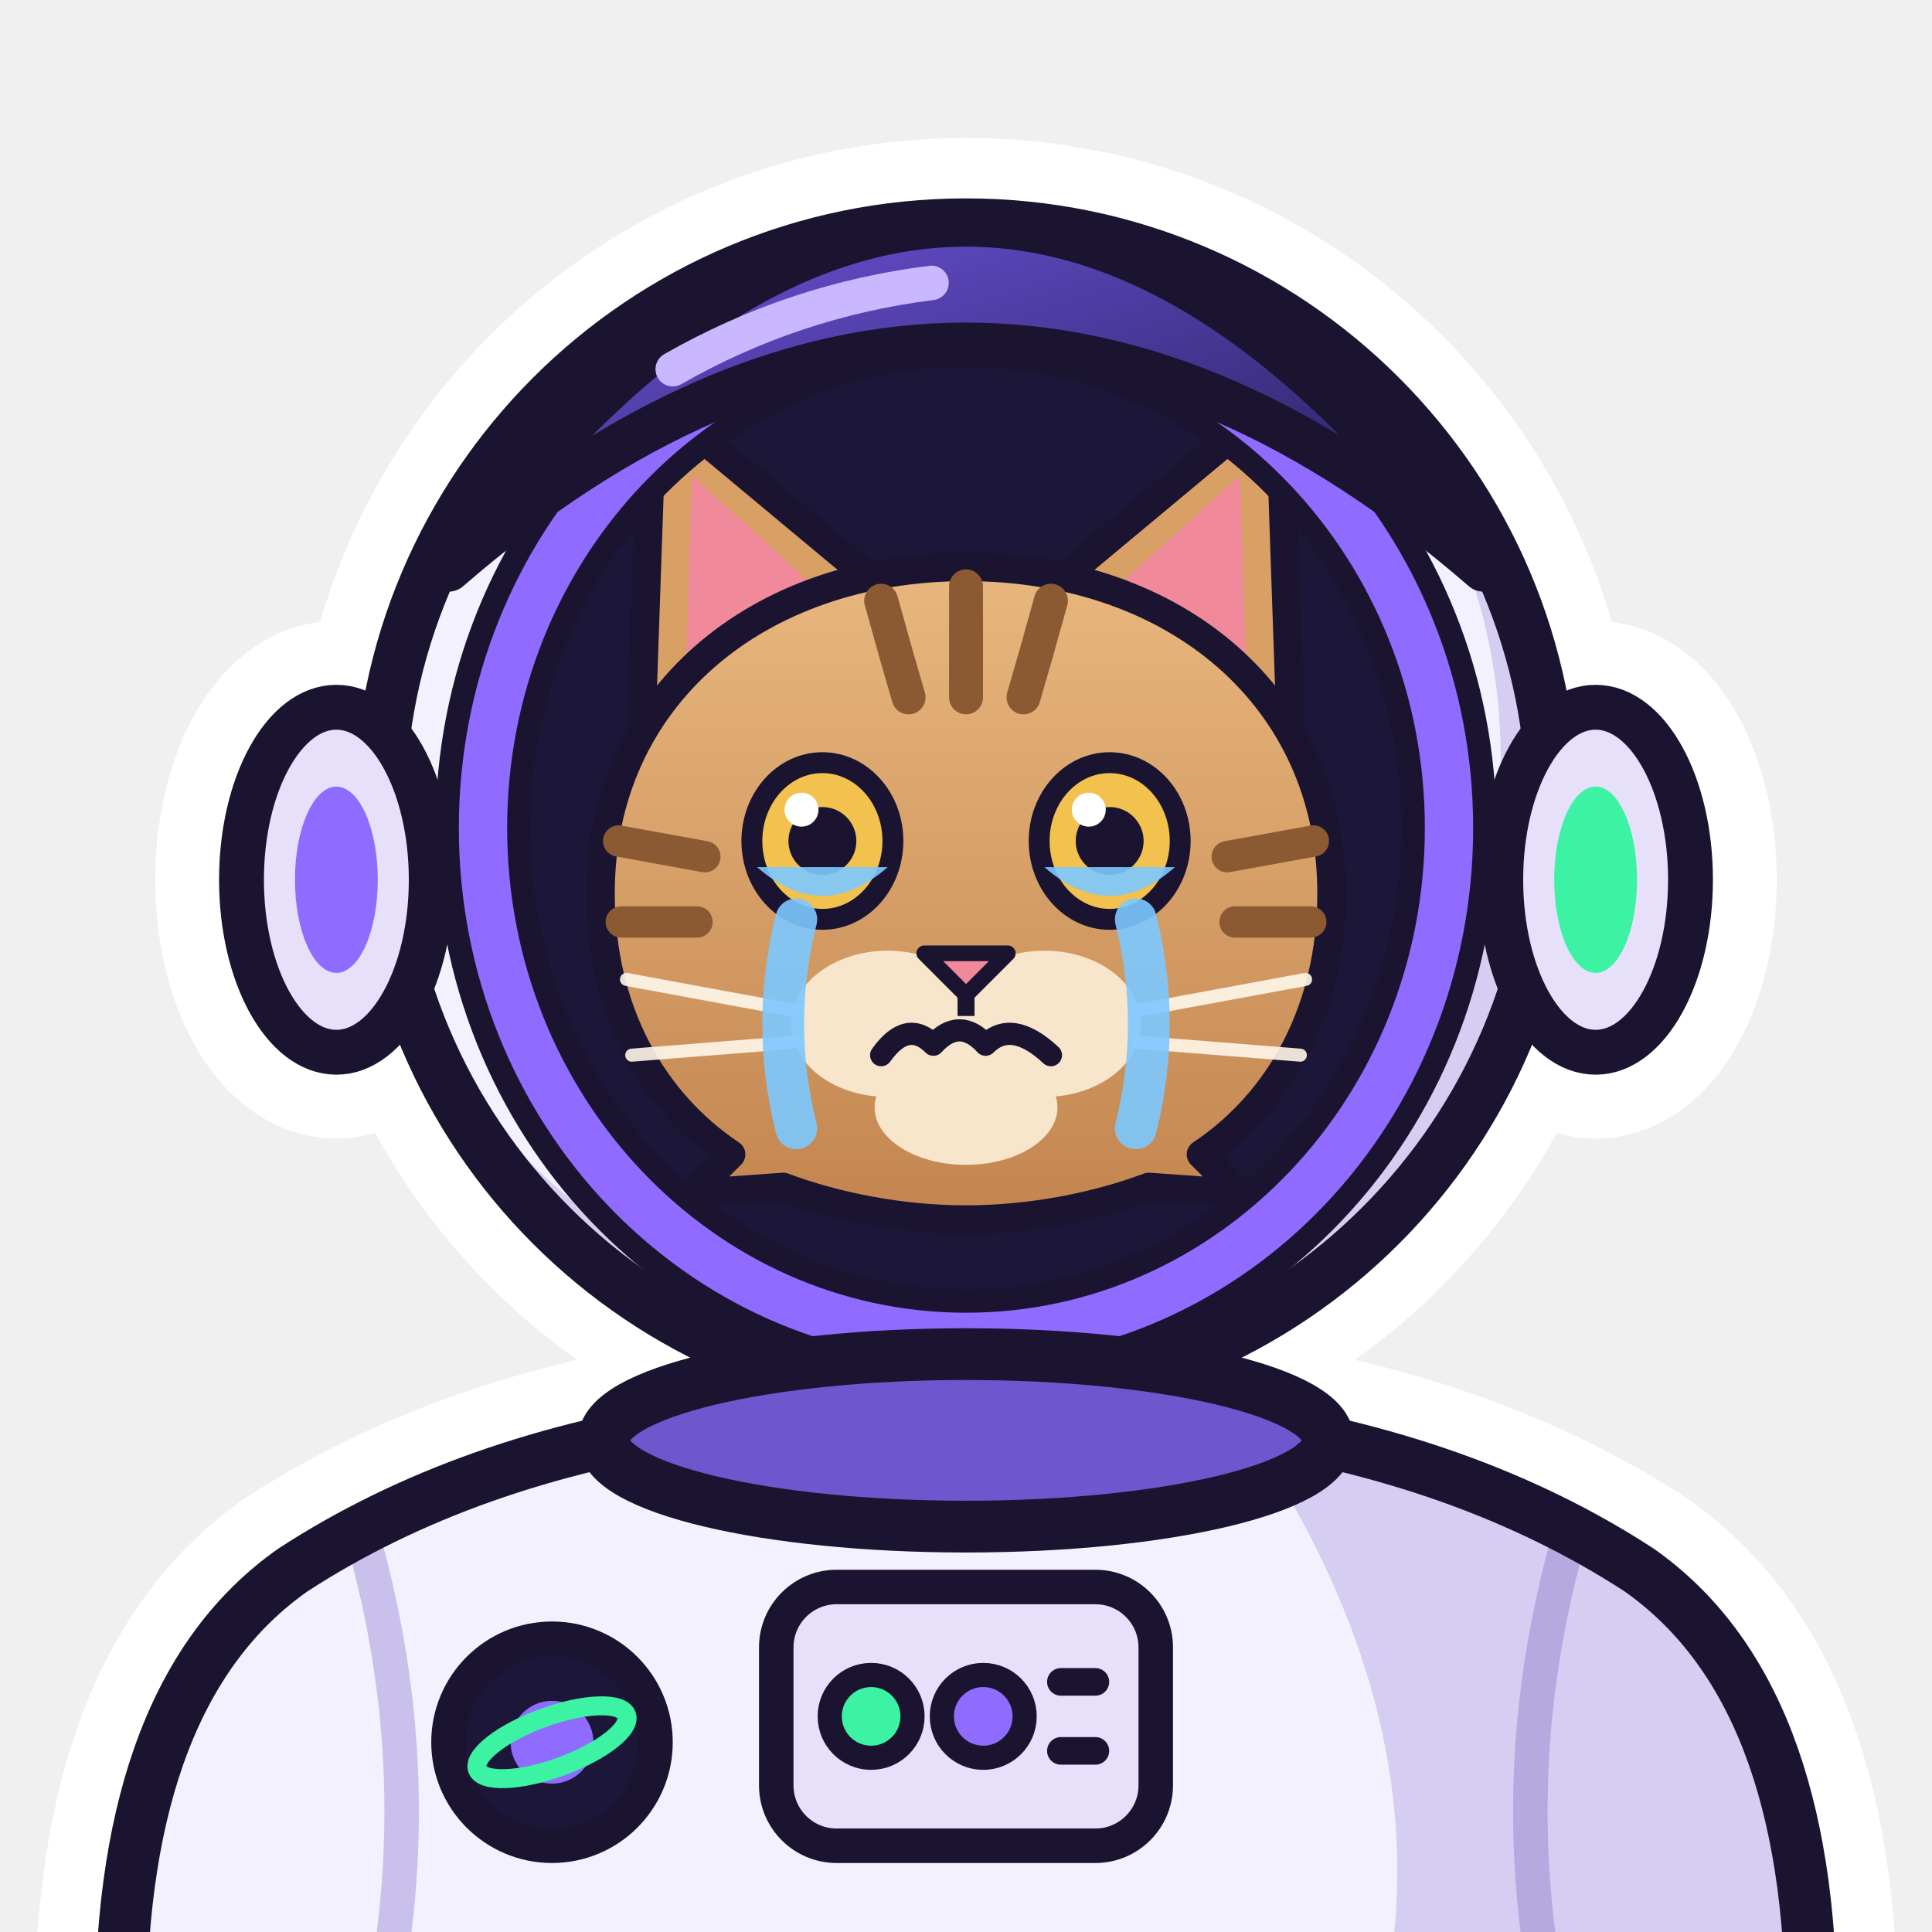
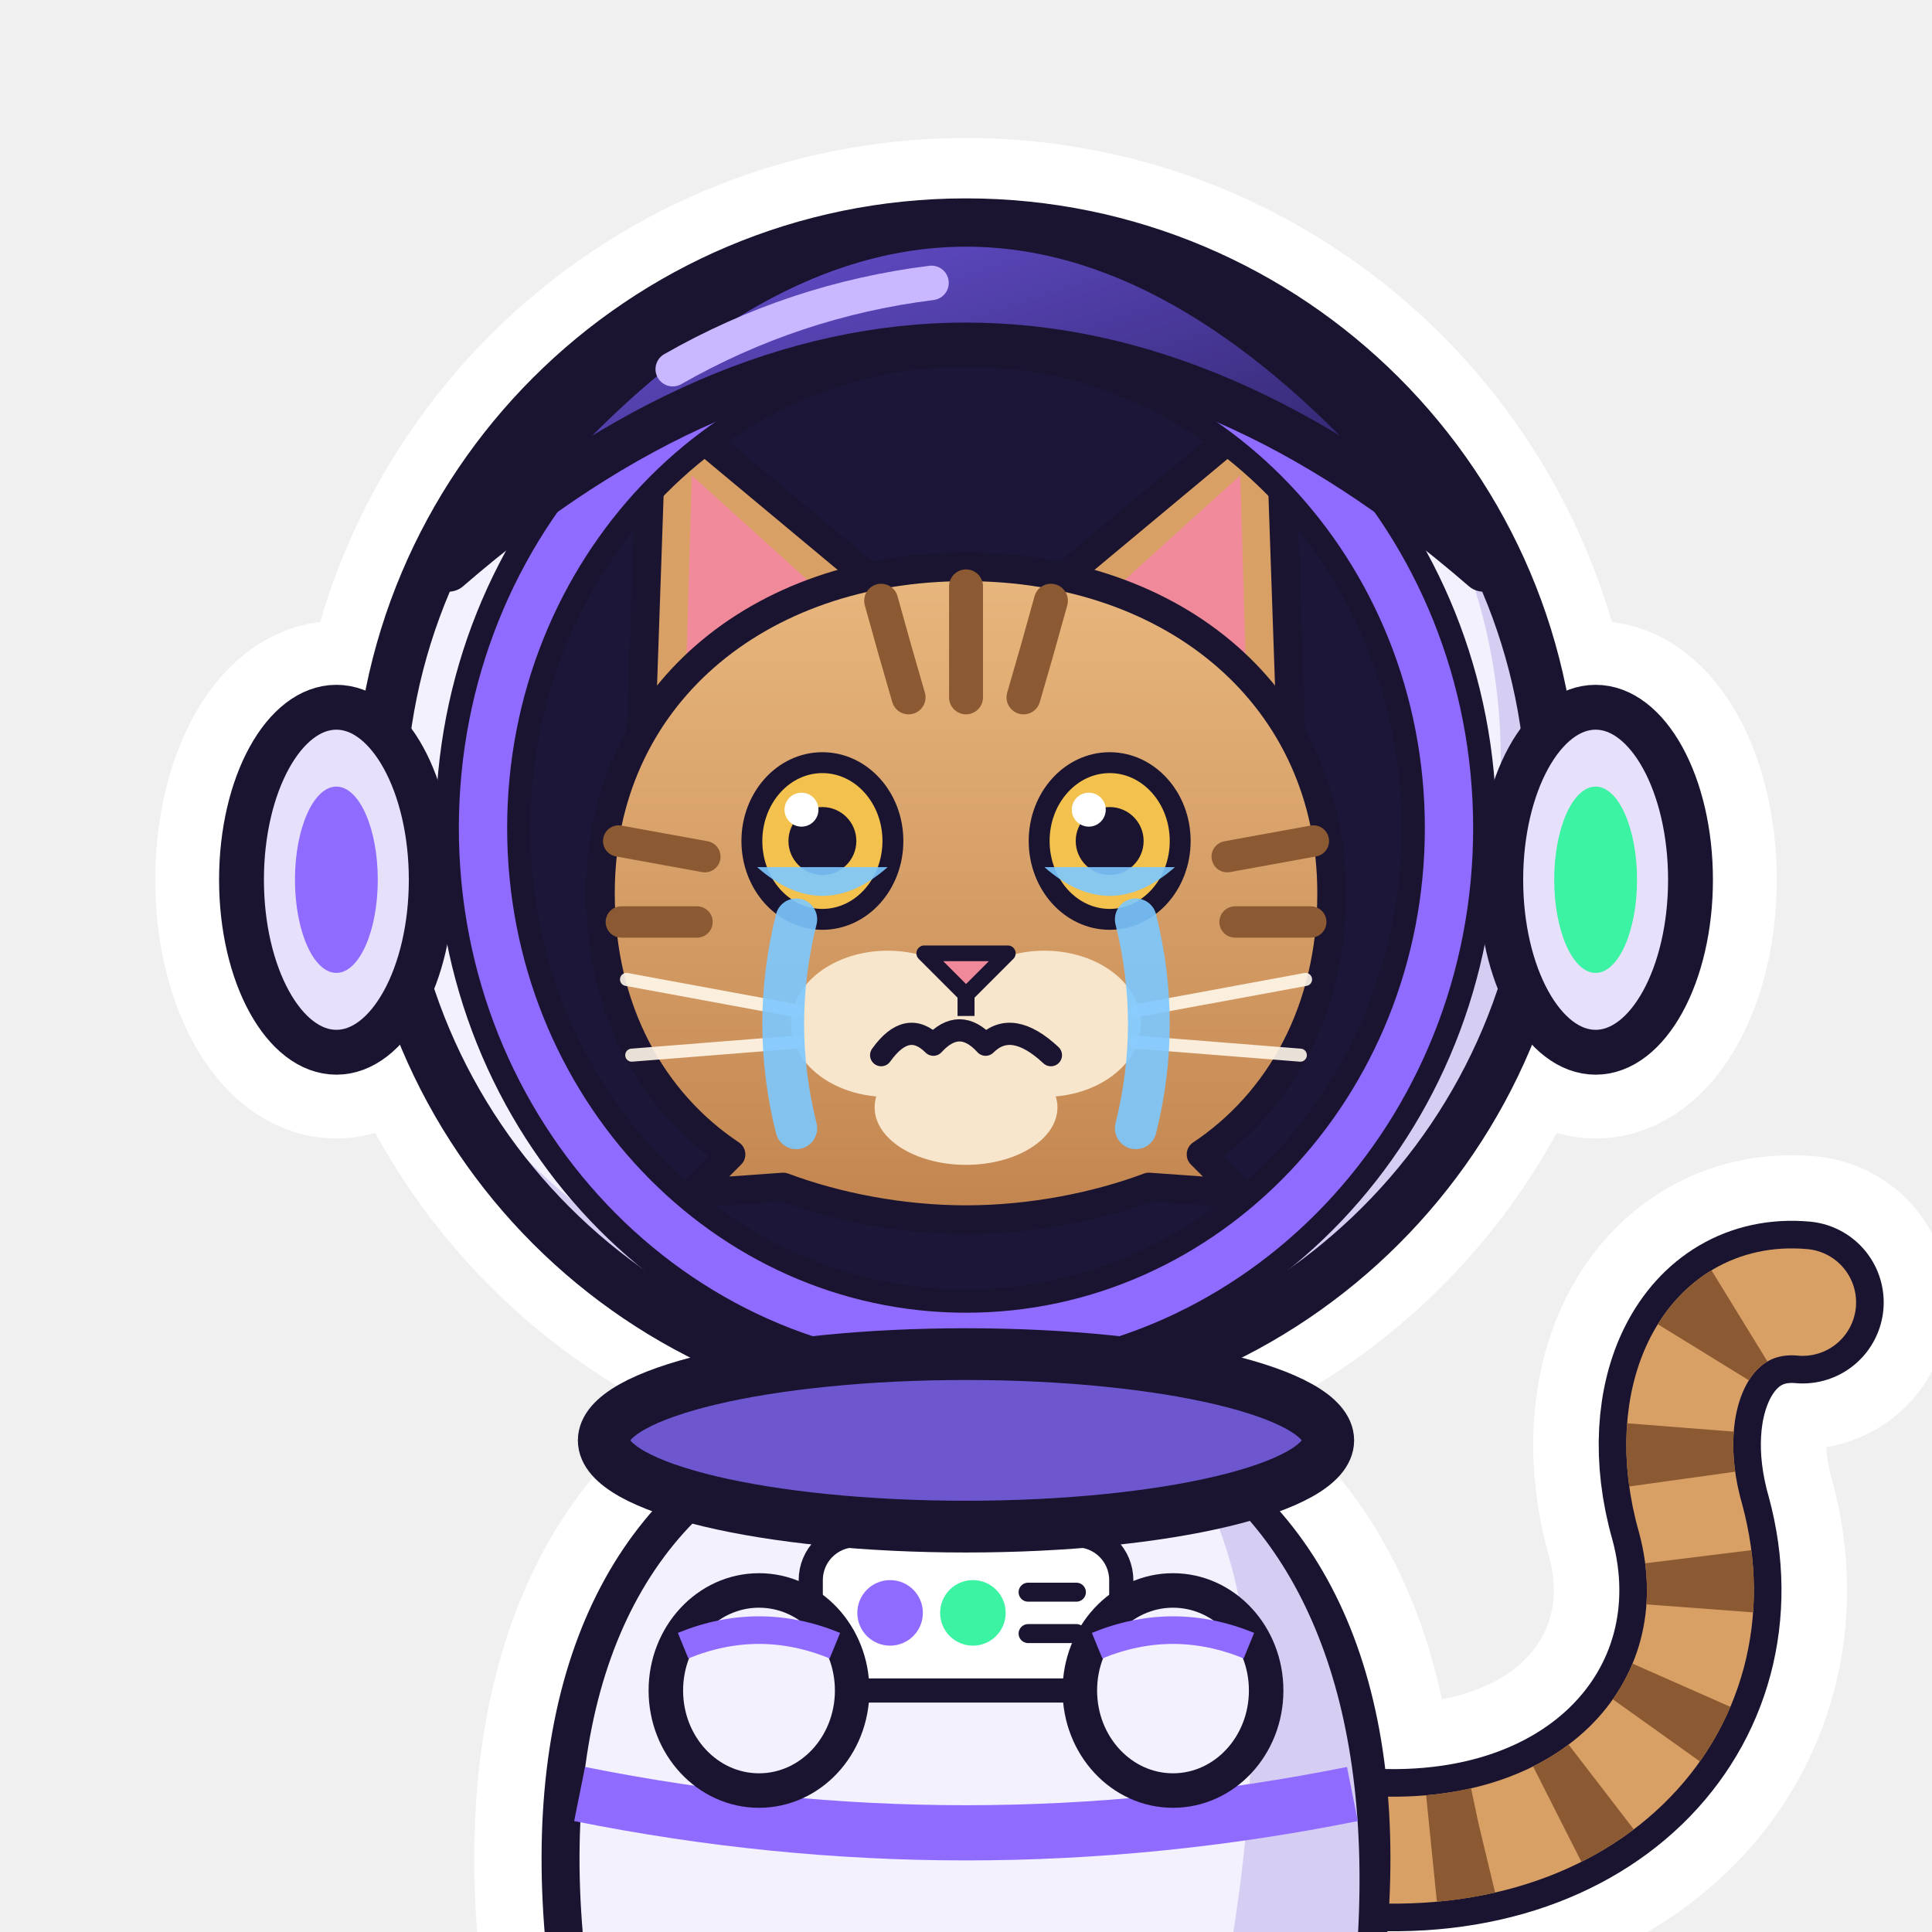
<svg xmlns="http://www.w3.org/2000/svg" viewBox="0 0 112 112" width="256" height="256">
  <defs>
    <linearGradient id="lblVioletA" x1="0" y1="0" x2="0" y2="1">
      <stop offset="0" stop-color="#E2D8FF" />
      <stop offset="1" stop-color="#9474FF" />
    </linearGradient>
    <linearGradient id="lblGreenA" x1="0" y1="0" x2="0" y2="1">
      <stop offset="0" stop-color="#C2FFE4" />
      <stop offset="1" stop-color="#2AD58B" />
    </linearGradient>
    <linearGradient id="lblRedA" x1="0" y1="0" x2="0" y2="1">
      <stop offset="0" stop-color="#FFD3D8" />
      <stop offset="1" stop-color="#FF3B4E" />
    </linearGradient>
    <linearGradient id="lblBlueA" x1="0" y1="0" x2="0" y2="1">
      <stop offset="0" stop-color="#DDF6FF" />
      <stop offset="1" stop-color="#4FC3FF" />
    </linearGradient>
    <linearGradient id="visorA" x1="0" y1="0" x2="1" y2="1">
      <stop offset="0" stop-color="#6E56E0" />
      <stop offset="1" stop-color="#231A50" />
    </linearGradient>
    <clipPath id="helmetA">
      <circle cx="56" cy="44" r="34" />
    </clipPath>
    <clipPath id="torsoClipA">
      <path d="M 7 114 Q 7 95 17 88 Q 27 81.5 41 79.5 L 71 79.5 Q 85 81.5 95 88 Q 105 95 105 114 Z" />
    </clipPath>
    <clipPath id="noaOpeningA">
      <ellipse cx="56" cy="61" rx="37" ry="39" />
    </clipPath>
    <clipPath id="noaHeadClipA">
      <path d="M 30 56 Q 30 30 56 29 Q 82 30 82 56 L 82 64 Q 81 82 69 90 Q 62 94 56 94 Q 50 94 43 90 Q 31 82 30 64 Z" />
    </clipPath>
    <path id="torsoShapeA" d="M 7 114 Q 7 95 17 88 Q 27 81.5 41 79.5 L 71 79.5 Q 85 81.5 95 88 Q 105 95 105 114 Z" />
    <g id="discsA">
      <ellipse cx="19.5" cy="48" rx="5.5" ry="10" />
      <ellipse cx="92.5" cy="48" rx="5.5" ry="10" />
    </g>
    <g id="torsoBackA" fill="#FFFFFF" stroke="#FFFFFF" stroke-width="10" stroke-linejoin="round">
      <use href="#torsoShapeA" />
    </g>
    <g id="helmetBackA" fill="#FFFFFF" stroke="#FFFFFF" stroke-width="10">
      <circle cx="56" cy="44" r="34" />
      <use href="#discsA" />
    </g>
    <g id="suitA">
      <use href="#torsoShapeA" fill="#F4F1FF" />
      <g clip-path="url(#torsoClipA)">
        <path d="M 72 79.5 Q 90 83 98 92 Q 105 100 105 114 L 80 114 Q 84 97 72 79.5 Z" fill="#D6CDF3" />
        <path d="M 21 86 Q 25 100 22 114" fill="none" stroke="#C9C0EC" stroke-width="2" />
        <path d="M 91 86 Q 87 100 90 114" fill="none" stroke="#B5A9E0" stroke-width="2" />
      </g>
      <use href="#torsoShapeA" fill="none" stroke="#1A1430" stroke-width="3" stroke-linejoin="round" />
      <rect x="45" y="89" width="22" height="15" rx="3.5" fill="#E6E0FA" stroke="#1A1430" stroke-width="2" />
      <circle cx="50.5" cy="96.5" r="2.4" fill="#3CF2A3" stroke="#1A1430" stroke-width="1.4" />
      <circle cx="57" cy="96.5" r="2.4" fill="#8F6BFF" stroke="#1A1430" stroke-width="1.4" />
      <path d="M 61.5 94.5 L 63.5 94.5 M 61.5 98.5 L 63.5 98.5" stroke="#1A1430" stroke-width="1.6" stroke-linecap="round" />
      <circle cx="32" cy="98" r="6" fill="#1C1638" stroke="#1A1430" stroke-width="2" />
      <circle cx="32" cy="98" r="2.4" fill="#8F6BFF" />
      <ellipse cx="32" cy="98" rx="4.6" ry="1.5" fill="none" stroke="#3CF2A3" stroke-width="1.1" transform="rotate(-20 32 98)" />
    </g>
    <g id="helmetShellA">
      <circle cx="56" cy="44" r="34" fill="#F4F1FF" />
      <g clip-path="url(#helmetA)">
        <circle cx="61" cy="50" r="34" fill="#D6CDF3" />
        <circle cx="54" cy="41" r="33" fill="#F4F1FF" />
      </g>
      <circle cx="56" cy="44" r="34" fill="none" stroke="#1A1430" stroke-width="3" />
      <g fill="#E6E0FA" stroke="#1A1430" stroke-width="2.6">
        <use href="#discsA" />
      </g>
      <ellipse cx="19.5" cy="48" rx="2.4" ry="5.4" fill="#8F6BFF" />
      <ellipse cx="92.5" cy="48" rx="2.4" ry="5.4" fill="#3CF2A3" />
    </g>
    <g id="noaHelmetA">
      <use href="#helmetShellA" />
      <ellipse cx="56" cy="45" rx="28" ry="29.5" fill="#1C1638" />
    </g>
    <g id="noaRimA">
      <ellipse cx="56" cy="45" rx="28" ry="29.5" fill="none" stroke="#1A1430" stroke-width="5.5" />
      <ellipse cx="56" cy="45" rx="28" ry="29.5" fill="none" stroke="#8F6BFF" stroke-width="2.8" />
      <path d="M 26 30 Q 56 -10 86 30 Q 56 4 26 30 Z" fill="url(#visorA)" stroke="#1A1430" stroke-width="2.6" stroke-linejoin="round" />
      <path d="M 39 18.4 Q 46 14.4 54 13.4" fill="none" stroke="#C9B8FF" stroke-width="2" stroke-linecap="round" />
    </g>
    <ellipse id="neckRingA" cx="56" cy="80.5" rx="21" ry="5" fill="#6E56CF" stroke="#1A1430" stroke-width="3" />
    <g id="noaHeadA">
      <path d="M 45 80 L 45 108 L 67 108 L 67 80 Z" fill="#D49A7A" />
      <path d="M 45 86 Q 56 97 67 86 L 67 93 Q 56 101 45 93 Z" fill="#B97F62" opacity="0.55" />
      <ellipse cx="29.5" cy="61" rx="4.6" ry="7" fill="#E3AB89" />
      <ellipse cx="82.5" cy="61" rx="4.6" ry="7" fill="#E3AB89" />
      <path d="M 29.5 57 Q 27.6 61 29.5 65" fill="none" stroke="#B9785A" stroke-width="1.3" stroke-linecap="round" />
      <path d="M 82.5 57 Q 84.4 61 82.5 65" fill="none" stroke="#B9785A" stroke-width="1.3" stroke-linecap="round" />
      <path d="M 30 56 Q 30 30 56 29 Q 82 30 82 56 L 82 64 Q 81 82 69 90 Q 62 94 56 94 Q 50 94 43 90 Q 31 82 30 64 Z" fill="#EDB997" />
      <g clip-path="url(#noaHeadClipA)">
        <path d="M 68 40 Q 84 50 82 70 Q 78 86 66 92 L 90 96 L 90 36 Z" fill="#D99F80" opacity="0.55" />
        <path d="M 30 58 Q 32 74 38 80 Q 46 86 56 85.5 Q 66 86 74 80 Q 80 74 82 58 L 82 92 L 30 92 Z" fill="#7A5644" opacity="0.28" />
        <path d="M 30 61 Q 31 80 43 89 Q 50 94 56 94 Q 62 94 69 89 Q 81 80 82 61 Q 80 71 74 75 Q 68 78 63 77 Q 60 75 56 75.5 Q 52 75 49 77 Q 44 78 38 75 Q 32 71 30 61 Z" fill="#4E3628" />
        <path d="M 40 86 L 41 89 M 48 90 L 48.5 93 M 64 90 L 63.5 93 M 72 86 L 71 89 M 35 79 L 36.5 82 M 77 79 L 75.5 82" stroke="#6B4C3C" stroke-width="1.2" stroke-linecap="round" />
      </g>
      <path d="M 26 60 Q 22 28 40 19 Q 56 12 72 19 Q 90 28 86 60 L 82 60 L 81 52 Q 76 43.5 66 41.5 Q 59 39 56.5 31 L 55.5 31 Q 53 39 46 41.5 Q 36 43.5 31 52 L 30 60 Z" fill="#3B2A21" />
      <path d="M 56 31.5 L 56 18" fill="none" stroke="#24180F" stroke-width="1.6" stroke-linecap="round" />
      <path d="M 53.5 22 Q 45 26 38.5 37.5" fill="none" stroke="#6A4A39" stroke-width="1.8" stroke-linecap="round" />
      <path d="M 58.5 22 Q 67 26 73.5 37.5" fill="none" stroke="#6A4A39" stroke-width="1.8" stroke-linecap="round" />
      <path d="M 50 18.5 Q 41.5 21 35 29" fill="none" stroke="#7A5642" stroke-width="2.2" stroke-linecap="round" />
      <path d="M 62 18.5 Q 70.5 21 77 29" fill="none" stroke="#7A5642" stroke-width="2.2" stroke-linecap="round" />
      <path d="M 47 41 Q 52 38.5 54.6 33.5 M 65 41 Q 60 38.5 57.4 33.5" fill="none" stroke="#2A1D16" stroke-width="1.3" stroke-linecap="round" />
      <path d="M 56.5 59 Q 58.6 65 59.6 67.6 Q 58 70 54.6 69" fill="none" stroke="#C0805E" stroke-width="1.8" stroke-linecap="round" stroke-linejoin="round" />
      <path d="M 46.5 75.5 Q 51 72 56 73.5 Q 61 72 65.5 75.5 Q 61 77.2 56 76.3 Q 51 77.2 46.5 75.5 Z" fill="#3E2A1F" />
    </g>
    <g id="noaBrowsA" fill="#2E2019">
      <path d="M 37.2 52.6 Q 41.5 47 51 48.4 Q 51.8 50.2 50.8 51.6 Q 44.2 50.4 38.6 54.2 Q 36.8 54 37.2 52.6 Z" />
      <path d="M 74.8 52.6 Q 70.5 47 61 48.4 Q 60.2 50.2 61.2 51.6 Q 67.8 50.4 73.4 54.2 Q 75.2 54 74.8 52.6 Z" />
    </g>
    <g id="noaBrowsUpA" fill="#2E2019">
      <path d="M 37.2 48.8 Q 41.5 42.6 51 44.4 Q 51.8 46.2 50.8 47.6 Q 44.2 46.2 38.6 50.4 Q 36.8 50.2 37.2 48.8 Z" />
      <path d="M 74.8 48.8 Q 70.5 42.6 61 44.4 Q 60.2 46.2 61.2 47.6 Q 67.8 46.2 73.4 50.4 Q 75.2 50.2 74.8 48.8 Z" />
    </g>
    <g id="noaBrowsHmmA" fill="#2E2019">
      <path d="M 37 53.4 Q 42 51.2 51 51.4 Q 51.6 52.8 50.8 54 Q 44 53.4 38.4 55.2 Q 36.6 54.8 37 53.4 Z" />
      <path d="M 74.8 49.6 Q 70.5 42.6 61 45.2 Q 60.2 47 61.2 48.4 Q 67.8 46.4 73.4 51.2 Q 75.2 51 74.8 49.6 Z" />
    </g>
    <g id="noaEyesA">
      <path d="M 37 58.5 Q 44 52 51 58.5 Q 44 63.8 37 58.5 Z" fill="#FFFFFF" />
      <circle cx="44.3" cy="58.2" r="3.7" fill="#5A3A24" />
      <circle cx="44.3" cy="58.2" r="1.8" fill="#1A1430" />
      <circle cx="45.6" cy="56.9" r="1.1" fill="#FFFFFF" />
      <path d="M 36.5 58.8 Q 44 51.6 51.5 58.2" fill="none" stroke="#1A1430" stroke-width="2.3" stroke-linecap="round" />
      <path d="M 61 58.5 Q 68 52 75 58.5 Q 68 63.8 61 58.5 Z" fill="#FFFFFF" />
      <circle cx="67.7" cy="58.2" r="3.7" fill="#5A3A24" />
      <circle cx="67.7" cy="58.2" r="1.8" fill="#1A1430" />
      <circle cx="69" cy="56.9" r="1.1" fill="#FFFFFF" />
      <path d="M 60.5 58.2 Q 68 51.6 75.5 58.8" fill="none" stroke="#1A1430" stroke-width="2.3" stroke-linecap="round" />
    </g>
    <g id="noaEyesWideA">
      <ellipse cx="44" cy="57.5" rx="6" ry="6.4" fill="#FFFFFF" stroke="#1A1430" stroke-width="1.8" />
      <circle cx="44" cy="58" r="2.7" fill="#5A3A24" />
      <circle cx="44" cy="58" r="1.3" fill="#1A1430" />
      <ellipse cx="68" cy="57.5" rx="6" ry="6.4" fill="#FFFFFF" stroke="#1A1430" stroke-width="1.8" />
      <circle cx="68" cy="58" r="2.7" fill="#5A3A24" />
      <circle cx="68" cy="58" r="1.3" fill="#1A1430" />
    </g>
    <g id="noaEyesSideA">
      <path d="M 37.5 58.5 Q 44 55 50.5 58.5 Q 44 61.8 37.5 58.5 Z" fill="#FFFFFF" />
      <circle cx="40.6" cy="58.4" r="2.9" fill="#5A3A24" />
      <circle cx="40.6" cy="58.4" r="1.4" fill="#1A1430" />
      <path d="M 37 57.8 L 51 57.2" fill="none" stroke="#1A1430" stroke-width="2.4" stroke-linecap="round" />
      <path d="M 61.5 58.5 Q 68 54 74.5 58.5 Q 68 61.8 61.5 58.5 Z" fill="#FFFFFF" />
      <circle cx="64.6" cy="58.4" r="2.9" fill="#5A3A24" />
      <circle cx="64.6" cy="58.4" r="1.4" fill="#1A1430" />
      <path d="M 61 58 Q 68 52.6 75 58.4" fill="none" stroke="#1A1430" stroke-width="2.2" stroke-linecap="round" />
    </g>
    <path id="noaEyesLaughA" d="M 37.5 59.5 Q 44 52.5 50.5 59.5 M 61.5 59.5 Q 68 52.5 74.5 59.5" fill="none" stroke="#1A1430" stroke-width="2.6" stroke-linecap="round" />
    <g id="noaSmileA">
      <path d="M 49.5 80.2 Q 56 83.6 62.8 79.2" fill="none" stroke="#5E2A22" stroke-width="2" stroke-linecap="round" />
      <path d="M 53.4 83 Q 56 84 58.8 82.8" fill="none" stroke="#9C5A4A" stroke-width="1.2" stroke-linecap="round" opacity="0.8" />
    </g>
    <ellipse id="noaMouthOA" cx="56" cy="82" rx="4.2" ry="5" fill="#5A1F28" stroke="#1A1430" stroke-width="1.4" />
    <g id="noaMouthLaughA">
      <path d="M 46.5 78.5 Q 56 94 65.5 78.5 Q 56 81.5 46.5 78.5 Z" fill="#5A1F28" stroke="#1A1430" stroke-width="1.5" stroke-linejoin="round" />
      <path d="M 48.5 79.4 Q 56 81.8 63.5 79.4 L 62.6 81.8 Q 56 83.8 49.4 81.8 Z" fill="#FFFFFF" />
      <path d="M 52 88 Q 56 90.5 60 88 Q 56 86.5 52 88 Z" fill="#E07A86" />
    </g>
    <path id="noaMouthFlatA" d="M 50.5 80.8 L 62 80" fill="none" stroke="#5E2A22" stroke-width="2.2" stroke-linecap="round" />
    <g id="noaTearsA" fill="#7FD4FF" stroke="#1A1430" stroke-width="1.3" stroke-linejoin="round">
      <path d="M 33.5 61 Q 29 68 32.5 71 Q 37 70 33.5 61 Z" />
      <path d="M 78.5 61 Q 83 68 79.5 71 Q 75 70 78.5 61 Z" />
    </g>
    <g id="noaBrowsAngryA" fill="#2E2019">
      <path d="M 36.6 49.6 Q 37.4 47.6 39.4 48 L 51.6 53.6 Q 52.2 55.8 50.4 56.2 Z" />
      <path d="M 75.4 49.6 Q 74.6 47.6 72.6 48 L 60.4 53.6 Q 59.8 55.8 61.6 56.2 Z" />
    </g>
    <g id="noaEyesAngryA">
      <path d="M 38 58.6 Q 45 55.6 50.6 58.4 Q 44.6 62.4 38 58.6 Z" fill="#FFFFFF" />
      <circle cx="45" cy="59.2" r="2.9" fill="#5A3A24" />
      <circle cx="45" cy="59.2" r="1.4" fill="#1A1430" />
      <path d="M 37.6 57.4 L 51 58.6" stroke="#1A1430" stroke-width="2.4" stroke-linecap="round" />
      <path d="M 74 58.6 Q 67 55.6 61.4 58.4 Q 67.4 62.4 74 58.6 Z" fill="#FFFFFF" />
      <circle cx="67" cy="59.2" r="2.9" fill="#5A3A24" />
      <circle cx="67" cy="59.2" r="1.4" fill="#1A1430" />
      <path d="M 74.4 57.4 L 61 58.6" stroke="#1A1430" stroke-width="2.4" stroke-linecap="round" />
    </g>
    <g id="noaMouthShoutA">
      <path d="M 46.5 77 Q 56 75 65.5 77 Q 64.5 92.5 56 92.5 Q 47.5 92.5 46.5 77 Z" fill="#5A1F28" stroke="#1A1430" stroke-width="1.5" stroke-linejoin="round" />
      <path d="M 47.4 77.6 Q 56 76 64.6 77.6 L 64.2 80.4 Q 56 79.2 47.8 80.4 Z" fill="#FFFFFF" />
      <path d="M 50.5 89 Q 56 85.5 61.5 89 Q 56 92 50.5 89 Z" fill="#E07A86" />
    </g>
    <g id="noaMouthGritA">
      <path d="M 47.5 77.4 L 64.5 77.4 Q 65.6 81.6 64.2 85 L 47.8 85 Q 46.4 81.6 47.5 77.4 Z" fill="#FFFFFF" stroke="#1A1430" stroke-width="1.5" stroke-linejoin="round" />
      <path d="M 47.2 81.2 L 64.8 81.2 M 51.5 77.6 L 51.5 84.8 M 56 77.6 L 56 84.8 M 60.5 77.6 L 60.5 84.8" stroke="#9C8F9F" stroke-width="1.1" />
    </g>
    <g id="noaRageTintA">
      <g clip-path="url(#noaHeadClipA)">
        <ellipse cx="56" cy="60" rx="30" ry="34" fill="#FF3B4E" opacity="0.2" />
      </g>
      <ellipse cx="40.5" cy="67" rx="5" ry="3" fill="#FF3B4E" opacity="0.45" />
      <ellipse cx="71.5" cy="67" rx="5" ry="3" fill="#FF3B4E" opacity="0.45" />
    </g>
    <g id="noaShadesA">
      <path d="M 32.5 53 L 79.5 53" stroke="#14101F" stroke-width="2.6" stroke-linecap="round" />
      <path d="M 34.5 53 L 52.5 53 Q 53 61.5 47 63.5 Q 38.5 64.5 35.5 59 Z" fill="#14101F" stroke="#1A1430" stroke-width="1.6" stroke-linejoin="round" />
      <path d="M 77.5 53 L 59.5 53 Q 59 61.5 65 63.5 Q 73.5 64.5 76.5 59 Z" fill="#14101F" stroke="#1A1430" stroke-width="1.6" stroke-linejoin="round" />
      <path d="M 52.5 54.6 Q 56 53 59.5 54.6" fill="none" stroke="#14101F" stroke-width="2.2" />
      <path d="M 38.5 55.8 L 43 61 M 42.5 55.4 L 45.5 58.8" stroke="#3CF2A3" stroke-width="1.5" stroke-linecap="round" />
      <path d="M 63.5 55.8 L 68 61 M 67.5 55.4 L 70.5 58.8" stroke="#B9A6FF" stroke-width="1.5" stroke-linecap="round" />
    </g>
    <g id="noaSmirkA">
      <path d="M 50 80.6 Q 57.5 82.4 63.8 77.4" fill="none" stroke="#5E2A22" stroke-width="2" stroke-linecap="round" />
      <path d="M 63.2 76.2 Q 64.8 77 64.6 78.8" fill="none" stroke="#5E2A22" stroke-width="1.2" stroke-linecap="round" />
    </g>
    <path id="noaMouthGrimaceA" d="M 48.5 81 Q 51.5 78.8 54.5 81 Q 57.5 83.2 60.5 81 Q 62.2 79.8 63.6 80.4" fill="none" stroke="#5E2A22" stroke-width="2" stroke-linecap="round" />
    <g id="raidFistBackA">
      <path d="M 102 118 Q 106 88 95 71" fill="none" stroke="#FFFFFF" stroke-width="24" stroke-linecap="round" />
      <rect x="82" y="50" width="21" height="19" rx="6.5" fill="#FFFFFF" stroke="#FFFFFF" stroke-width="9" />
    </g>
    <g id="raidFistA">
      <path d="M 102 118 Q 106 88 95 71" fill="none" stroke="#1A1430" stroke-width="15" stroke-linecap="round" />
      <path d="M 102 118 Q 106 88 95 71" fill="none" stroke="#E4DDF8" stroke-width="10" stroke-linecap="round" />
      <path d="M 101.4 70.8 L 92.2 76.8" stroke="#1A1430" stroke-width="6.4" stroke-linecap="round" />
      <path d="M 101.4 70.8 L 92.2 76.8" stroke="#8F6BFF" stroke-width="3.6" stroke-linecap="round" />
      <rect x="82" y="50" width="21" height="19" rx="6.5" fill="#F4F1FF" stroke="#1A1430" stroke-width="2.6" />
      <path d="M 87.5 50.8 L 87.5 57 M 92.5 50.8 L 92.5 57 M 97.5 50.8 L 97.5 57" stroke="#9C8FD6" stroke-width="1.5" stroke-linecap="round" />
      <path d="M 83.5 60 Q 91 57 99.5 60.5 Q 99 64.5 95 64.5 L 86 64.5 Q 83 64 83.5 60 Z" fill="#F4F1FF" stroke="#1A1430" stroke-width="1.8" stroke-linejoin="round" />
      <path d="M 78 43 L 81.5 47.5 M 87 39 L 88 45 M 104.5 42 L 101 47" stroke="#8F6BFF" stroke-width="2" stroke-linecap="round" />
    </g>
    <g id="facepalmBackA">
      <path d="M 10 118 Q 12 86 36 54" fill="none" stroke="#FFFFFF" stroke-width="24" stroke-linecap="round" />
    </g>
    <g id="facepalmA">
      <path d="M 10 118 Q 12 86 36 54" fill="none" stroke="#1A1430" stroke-width="15" stroke-linecap="round" />
      <path d="M 10 118 Q 12 86 36 54" fill="none" stroke="#F4F1FF" stroke-width="10" stroke-linecap="round" />
      <path d="M 38.6 59.7 L 29.8 53.1" stroke="#1A1430" stroke-width="6.4" stroke-linecap="round" />
      <path d="M 38.6 59.7 L 29.8 53.1" stroke="#8F6BFF" stroke-width="3.6" stroke-linecap="round" />
      <g stroke="#1A1430" stroke-linecap="round" fill="none">
        <path d="M 50 40 L 59.5 31.5 M 53 43.5 L 64.5 36.5 M 55 47 L 67.5 42.5 M 54.5 50.5 L 65 49 M 40 52 L 42.5 59" stroke-width="8.6" />
        <ellipse cx="46" cy="47" rx="10.5" ry="8.5" transform="rotate(-25 46 47)" fill="#1A1430" stroke-width="3.4" />
      </g>
      <path d="M 50 40 L 59.5 31.5 M 53 43.5 L 64.5 36.5 M 55 47 L 67.5 42.5 M 54.5 50.5 L 65 49 M 40 52 L 42.5 59" fill="none" stroke="#F4F1FF" stroke-width="5.2" stroke-linecap="round" />
      <ellipse cx="46" cy="47" rx="10.5" ry="8.5" transform="rotate(-25 46 47)" fill="#F4F1FF" />
      <path d="M 46.5 43.5 Q 49 46.5 49 50.5" fill="none" stroke="#9C8FD6" stroke-width="1.3" stroke-linecap="round" />
    </g>
    <g id="veinA" fill="none" stroke-linecap="round">
      <path d="M 79 16 Q 83 20 79 24 M 89 16 Q 85 20 89 24 M 80 15 Q 84 19 88 15 M 80 25 Q 84 21 88 25" stroke="#1A1430" stroke-width="4.6" />
      <path d="M 79 16 Q 83 20 79 24 M 89 16 Q 85 20 89 24 M 80 15 Q 84 19 88 15 M 80 25 Q 84 21 88 25" stroke="#FF3B4E" stroke-width="2.4" />
    </g>
    <path id="shakeA" d="M 6 38 L 11.5 40 M 5 46 L 11 46 M 6 54 L 11.5 52 M 106 38 L 100.5 40 M 107 46 L 101 46 M 106 54 L 100.5 52" fill="none" stroke="#1A1430" stroke-width="2.2" stroke-linecap="round" />
    <path id="sparkleRightA" d="M 101 8 Q 102 16 109 17 Q 102 18 101 26 Q 100 18 93 17 Q 100 16 101 8 Z" fill="#3CF2A3" stroke="#1A1430" stroke-width="1.4" stroke-linejoin="round" />
    <g id="lblRaidA" font-family="Oxanium, sans-serif" font-weight="800" font-size="19" transform="rotate(-9 24 20)">
      <text x="4" y="27" fill="#FFFFFF" stroke="#FFFFFF" stroke-width="8" stroke-linejoin="round">RAID</text>
      <text x="4" y="27" fill="url(#lblRedA)" stroke="#1A1430" stroke-width="3" stroke-linejoin="round" paint-order="stroke">RAID</text>
    </g>
    <g id="lblEzA" font-family="Oxanium, sans-serif" font-weight="800" font-size="25" transform="rotate(-8 22 22)">
      <text x="6" y="30" fill="#FFFFFF" stroke="#FFFFFF" stroke-width="9" stroke-linejoin="round">EZ</text>
      <text x="6" y="30" fill="url(#lblGreenA)" stroke="#1A1430" stroke-width="3" stroke-linejoin="round" paint-order="stroke">EZ</text>
    </g>
    <g id="lblFailA" font-family="Oxanium, sans-serif" font-weight="800" font-size="18" transform="rotate(-9 24 18)">
      <text x="4" y="26" fill="#FFFFFF" stroke="#FFFFFF" stroke-width="8" stroke-linejoin="round">FAIL</text>
      <text x="4" y="26" fill="url(#lblRedA)" stroke="#1A1430" stroke-width="3" stroke-linejoin="round" paint-order="stroke">FAIL</text>
    </g>
    <g id="thumbA">
      <g fill="#FFFFFF" stroke="#FFFFFF" stroke-width="9" stroke-linejoin="round">
        <path d="M 82.5 91 L 80 72 Q 79.5 64 86.5 63.5 Q 93 63.5 94 71 L 96 88 Z" />
        <rect x="80" y="86" width="27" height="30" rx="7" />
      </g>
      <path d="M 82.5 91 L 80 72 Q 79.5 64 86.5 63.5 Q 93 63.5 94 71 L 96 88 Z" fill="#F4F1FF" stroke="#1A1430" stroke-width="2.6" stroke-linejoin="round" />
      <rect x="80" y="86" width="27" height="22" rx="7" fill="#F4F1FF" stroke="#1A1430" stroke-width="2.6" />
      <path d="M 95.5 92.5 Q 102 92 105.5 93.5 M 95.5 98.5 Q 102 98 105.5 99.5" stroke="#9C8FD6" stroke-width="1.8" fill="none" stroke-linecap="round" />
      <path d="M 82.5 89.5 Q 88 92 94.5 89.5" stroke="#9C8FD6" stroke-width="1.6" fill="none" stroke-linecap="round" />
      <path d="M 83 71 Q 84 67 87.5 66" stroke="#FFFFFF" stroke-width="1.8" fill="none" stroke-linecap="round" />
      <rect x="81.5" y="104" width="24" height="12" rx="2.5" fill="#8F6BFF" stroke="#1A1430" stroke-width="2.4" />
    </g>
    <g id="thinkHandA">
      <path d="M 66 88 Q 80 96 86 118" fill="none" stroke="#1A1430" stroke-width="15" stroke-linecap="round" />
      <path d="M 66 88 Q 80 96 86 118" fill="none" stroke="#E4DDF8" stroke-width="10" stroke-linecap="round" />
      <rect x="53.5" y="66.5" width="6.4" height="15" rx="3.2" fill="#F4F1FF" stroke="#1A1430" stroke-width="2.2" />
      <rect x="52" y="76" width="19" height="14" rx="5.5" fill="#F4F1FF" stroke="#1A1430" stroke-width="2.4" />
      <path d="M 61 80.5 L 68.5 80.5 M 61 85 L 68.5 85" stroke="#9C8FD6" stroke-width="1.6" stroke-linecap="round" />
      <path d="M 66.5 86.5 L 72 94" stroke="#1A1430" stroke-width="6.4" stroke-linecap="round" />
      <path d="M 66.5 86.5 L 72 94" stroke="#8F6BFF" stroke-width="3.6" stroke-linecap="round" />
    </g>
    <g id="lblGGA" font-family="Oxanium, sans-serif" font-weight="800" font-size="25" transform="rotate(-8 22 22)">
      <text x="5" y="30" fill="#FFFFFF" stroke="#FFFFFF" stroke-width="9" stroke-linejoin="round">GG</text>
      <text x="5" y="30" fill="url(#lblGreenA)" stroke="#1A1430" stroke-width="3.4" stroke-linejoin="round" paint-order="stroke">GG</text>
    </g>
    <g id="lblPogA" font-family="Oxanium, sans-serif" font-weight="800" font-size="19" transform="rotate(-9 22 22)">
      <text x="4" y="28" fill="#FFFFFF" stroke="#FFFFFF" stroke-width="8" stroke-linejoin="round">POG</text>
      <text x="4" y="28" fill="url(#lblVioletA)" stroke="#1A1430" stroke-width="3" stroke-linejoin="round" paint-order="stroke">POG</text>
    </g>
    <g id="lblMdrA" font-family="Oxanium, sans-serif" font-weight="800" font-size="19" transform="rotate(9 90 22)">
      <text x="66" y="28" fill="#FFFFFF" stroke="#FFFFFF" stroke-width="8" stroke-linejoin="round">MDR</text>
      <text x="66" y="28" fill="url(#lblVioletA)" stroke="#1A1430" stroke-width="3" stroke-linejoin="round" paint-order="stroke">MDR</text>
    </g>
    <g id="lblHmmA" font-family="Oxanium, sans-serif" font-weight="800" font-size="30" transform="rotate(10 98 20)">
      <text x="90" y="32" fill="#FFFFFF" stroke="#FFFFFF" stroke-width="9" stroke-linejoin="round">?</text>
      <text x="90" y="32" fill="url(#lblGreenA)" stroke="#1A1430" stroke-width="3.2" stroke-linejoin="round" paint-order="stroke">?</text>
    </g>
    <g id="noaGolmonBrowsA" fill="#2E2019">
      <path d="M 37.2 47.8 Q 41.5 41.6 51 43.4 Q 51.8 45.2 50.8 46.6 Q 44.2 45.2 38.6 49.4 Q 36.8 49.2 37.2 47.8 Z" />
      <path d="M 74.8 53.4 Q 70.5 49.6 61 50.6 Q 60.2 52.2 61.2 53.4 Q 67.8 52.4 73.4 55 Q 75.2 54.8 74.8 53.4 Z" />
    </g>
    <g id="noaGolmonEyesA">
      <ellipse cx="44" cy="57.2" rx="6.6" ry="7" fill="#FFFFFF" stroke="#1A1430" stroke-width="1.8" />
      <circle cx="47.6" cy="59" r="2.6" fill="#5A3A24" />
      <circle cx="47.6" cy="59" r="1.3" fill="#1A1430" />
      <circle cx="48.3" cy="58.1" r="0.7" fill="#FFFFFF" />
      <ellipse cx="68" cy="58.4" rx="5.2" ry="5.5" fill="#FFFFFF" stroke="#1A1430" stroke-width="1.8" />
      <circle cx="64.9" cy="56.9" r="2.3" fill="#5A3A24" />
      <circle cx="64.9" cy="56.9" r="1.1" fill="#1A1430" />
      <circle cx="65.5" cy="56.1" r="0.6" fill="#FFFFFF" />
    </g>
    <g id="noaGolmonMouthA" stroke-linejoin="round">
      <path d="M 46.5 78 Q 56 90.5 66.5 76.8 Q 56 80.6 46.5 78 Z" fill="#5A1F28" stroke="#1A1430" stroke-width="1.5" />
      <path d="M 51.6 79.3 L 52 82.2 L 55.2 82.3 L 55.3 79.8 Z" fill="#FFFFFF" stroke="#1A1430" stroke-width="0.9" />
      <path d="M 55.6 83.6 Q 54.6 92.4 59 92.8 Q 63.2 92.4 62 83.4 Z" fill="#E8798A" stroke="#1A1430" stroke-width="1.3" />
      <path d="M 58.7 85.6 L 58.9 90.2" stroke="#B9505F" stroke-width="1" stroke-linecap="round" />
    </g>
    <linearGradient id="catFur" x1="0" y1="0" x2="0" y2="1">
      <stop offset="0" stop-color="#E8B77E" />
      <stop offset="1" stop-color="#C3854F" />
    </linearGradient>
  </defs>
  <g transform="translate(0 3)">
-     <use href="#torsoBackA" />
+     <g fill="#fff" stroke="#fff" stroke-linejoin="round" stroke-linecap="round">
+       <path d="M 33 112 C 31 97 35 86 44 81 L 68 81 C 77 86 81 97 79 112 Z" stroke-width="10" />
+       <path d="M 77 104 C 92 106 101 96 98 85 C 96 78 99 72 104.5 72.5" fill="none" stroke-width="17" />
+     </g>
    <use href="#helmetBackA" />
-     <use href="#suitA" />
+     <path d="M 77 104 C 92 106 101 96 98 85 C 96 78 99 72 104.5 72.5" fill="none" stroke="#1A1430" stroke-width="9.4" stroke-linecap="round" />
+     <path d="M 77 104 C 92 106 101 96 98 85 C 96 78 99 72 104.5 72.5" fill="none" stroke="#D9A066" stroke-width="6.2" stroke-linecap="round" />
+     <path d="M 77 104 C 92 106 101 96 98 85 C 96 78 99 72 104.5 72.5" fill="none" stroke="#8B5A33" stroke-width="6.2" stroke-dasharray="3 4.6" stroke-dashoffset="-6" />
+     <path d="M 33 112 C 31 97 35 86 44 81 L 68 81 C 77 86 81 97 79 112 Z" fill="#F4F1FF" stroke="#1A1430" stroke-width="2.2" stroke-linejoin="round" />
+     <path d="M 69 82 C 76 87 80 97 78.5 112 L 71 112 C 73.5 98 73 89 69 82 Z" fill="#D6CDF3" />
+     <path d="M 33.6 101 Q 56 105.5 78.4 101" fill="none" stroke="#8F6BFF" stroke-width="3.2" />
+     <rect x="47" y="86" width="18" height="9" rx="2.6" fill="#fff" stroke="#1A1430" stroke-width="1.4" />
+     <circle cx="51.6" cy="90.5" r="1.9" fill="#8F6BFF" />
+     <circle cx="56.4" cy="90.5" r="1.9" fill="#3CF2A3" />
+     <path d="M 59.6 89.3 H 62.4 M 59.6 91.7 H 62.4" stroke="#1A1430" stroke-width="1.1" stroke-linecap="round" />
+     <ellipse cx="44" cy="95" rx="5.4" ry="5.8" fill="#F4F1FF" stroke="#1A1430" stroke-width="2" />
+     <path d="M 39.6 92.4 Q 44 90.6 48.4 92.4" fill="none" stroke="#8F6BFF" stroke-width="1.6" />
+     <ellipse cx="68" cy="95" rx="5.4" ry="5.8" fill="#F4F1FF" stroke="#1A1430" stroke-width="2" />
+     <path d="M 63.6 92.4 Q 68 90.6 72.4 92.4" fill="none" stroke="#8F6BFF" stroke-width="1.6" />
    <use href="#noaHelmetA" />
    <g transform="translate(13.61 -1.18) scale(0.757)">
      <g clip-path="url(#noaOpeningA)">
        <path d="M 31 57 L 32 28 L 50 43 Z" fill="#D9A066" stroke="#1A1430" stroke-width="2.2" stroke-linejoin="round" />
        <path d="M 34.5 51 L 35 34 L 45.5 43.5 Z" fill="#F08A9A" />
        <path d="M 81 57 L 80 28 L 62 43 Z" fill="#D9A066" stroke="#1A1430" stroke-width="2.2" stroke-linejoin="round" />
        <path d="M 77.5 51 L 77 34 L 66.5 43.5 Z" fill="#F08A9A" />
        <path d="M 56 41 C 72 41 84 51 84 66 C 84 75 80 82 74 86 L 77 89 L 70 88.5 C 66 90 61 91 56 91 C 51 91 46 90 42 88.5 L 35 89 L 38 86 C 32 82 28 75 28 66 C 28 51 40 41 56 41 Z" fill="url(#catFur)" stroke="#1A1430" stroke-width="2.2" stroke-linejoin="round" />
        <path d="M 56 42.5 V 51 M 49.5 43.6 Q 50.6 47.6 51.6 51 M 62.5 43.6 Q 61.4 47.6 60.4 51" fill="none" stroke="#8B5A33" stroke-width="2.6" stroke-linecap="round" />
        <path d="M 29.4 62 L 36 63.2 M 29.6 68.2 L 35.4 68.2 M 82.6 62 L 76 63.2 M 82.4 68.2 L 76.6 68.2" fill="none" stroke="#8B5A33" stroke-width="2.4" stroke-linecap="round" />
        <g fill="#F7E6CC">
          <ellipse cx="50" cy="76" rx="7.4" ry="5.6" />
          <ellipse cx="62" cy="76" rx="7.4" ry="5.6" />
          <ellipse cx="56" cy="82.4" rx="7" ry="4.4" />
        </g>
        <path d="M 52.8 70.6 L 59.2 70.6 L 56 73.8 Z" fill="#F08A9A" stroke="#1A1430" stroke-width="1.2" stroke-linejoin="round" />
        <path d="M 56 73.8 V 75.4" stroke="#1A1430" stroke-width="1.3" />
        <g stroke="#FFF7EA" stroke-width="1" stroke-linecap="round" opacity=".9">
          <path d="M 43 75 L 30 72.6 M 43 77.4 L 30.4 78.4 M 69 75 L 82 72.6 M 69 77.4 L 81.6 78.4" />
        </g>
        <ellipse cx="45" cy="62" rx="5.4" ry="6" fill="#F2C14E" stroke="#1A1430" stroke-width="1.6" />
        <circle cx="45" cy="62" r="2.6" fill="#1A1430" />
        <circle cx="43.4" cy="59.6" r="1.3" fill="#fff" />
        <ellipse cx="67" cy="62" rx="5.4" ry="6" fill="#F2C14E" stroke="#1A1430" stroke-width="1.6" />
        <circle cx="67" cy="62" r="2.6" fill="#1A1430" />
        <circle cx="65.4" cy="59.6" r="1.3" fill="#fff" />
        <path d="M 40 64 Q 45 68.4 50 64 Z M 62 64 Q 67 68.4 72 64 Z" fill="#7CC8FF" opacity=".9" />
        <path d="M 43 68 Q 41 76 43 84 M 69 68 Q 71 76 69 84" fill="none" stroke="#7CC8FF" stroke-width="3.2" stroke-linecap="round" opacity=".9" />
        <path d="M 49.5 78.4 Q 51.5 75.6 53.5 77.6 Q 55.5 75.4 57.5 77.6 Q 59.5 75.6 62.5 78.4" fill="none" stroke="#1A1430" stroke-width="1.7" stroke-linecap="round" stroke-linejoin="round" />
      </g>
    </g>
    <use href="#noaRimA" />
    <use href="#neckRingA" />
  </g>
</svg>
